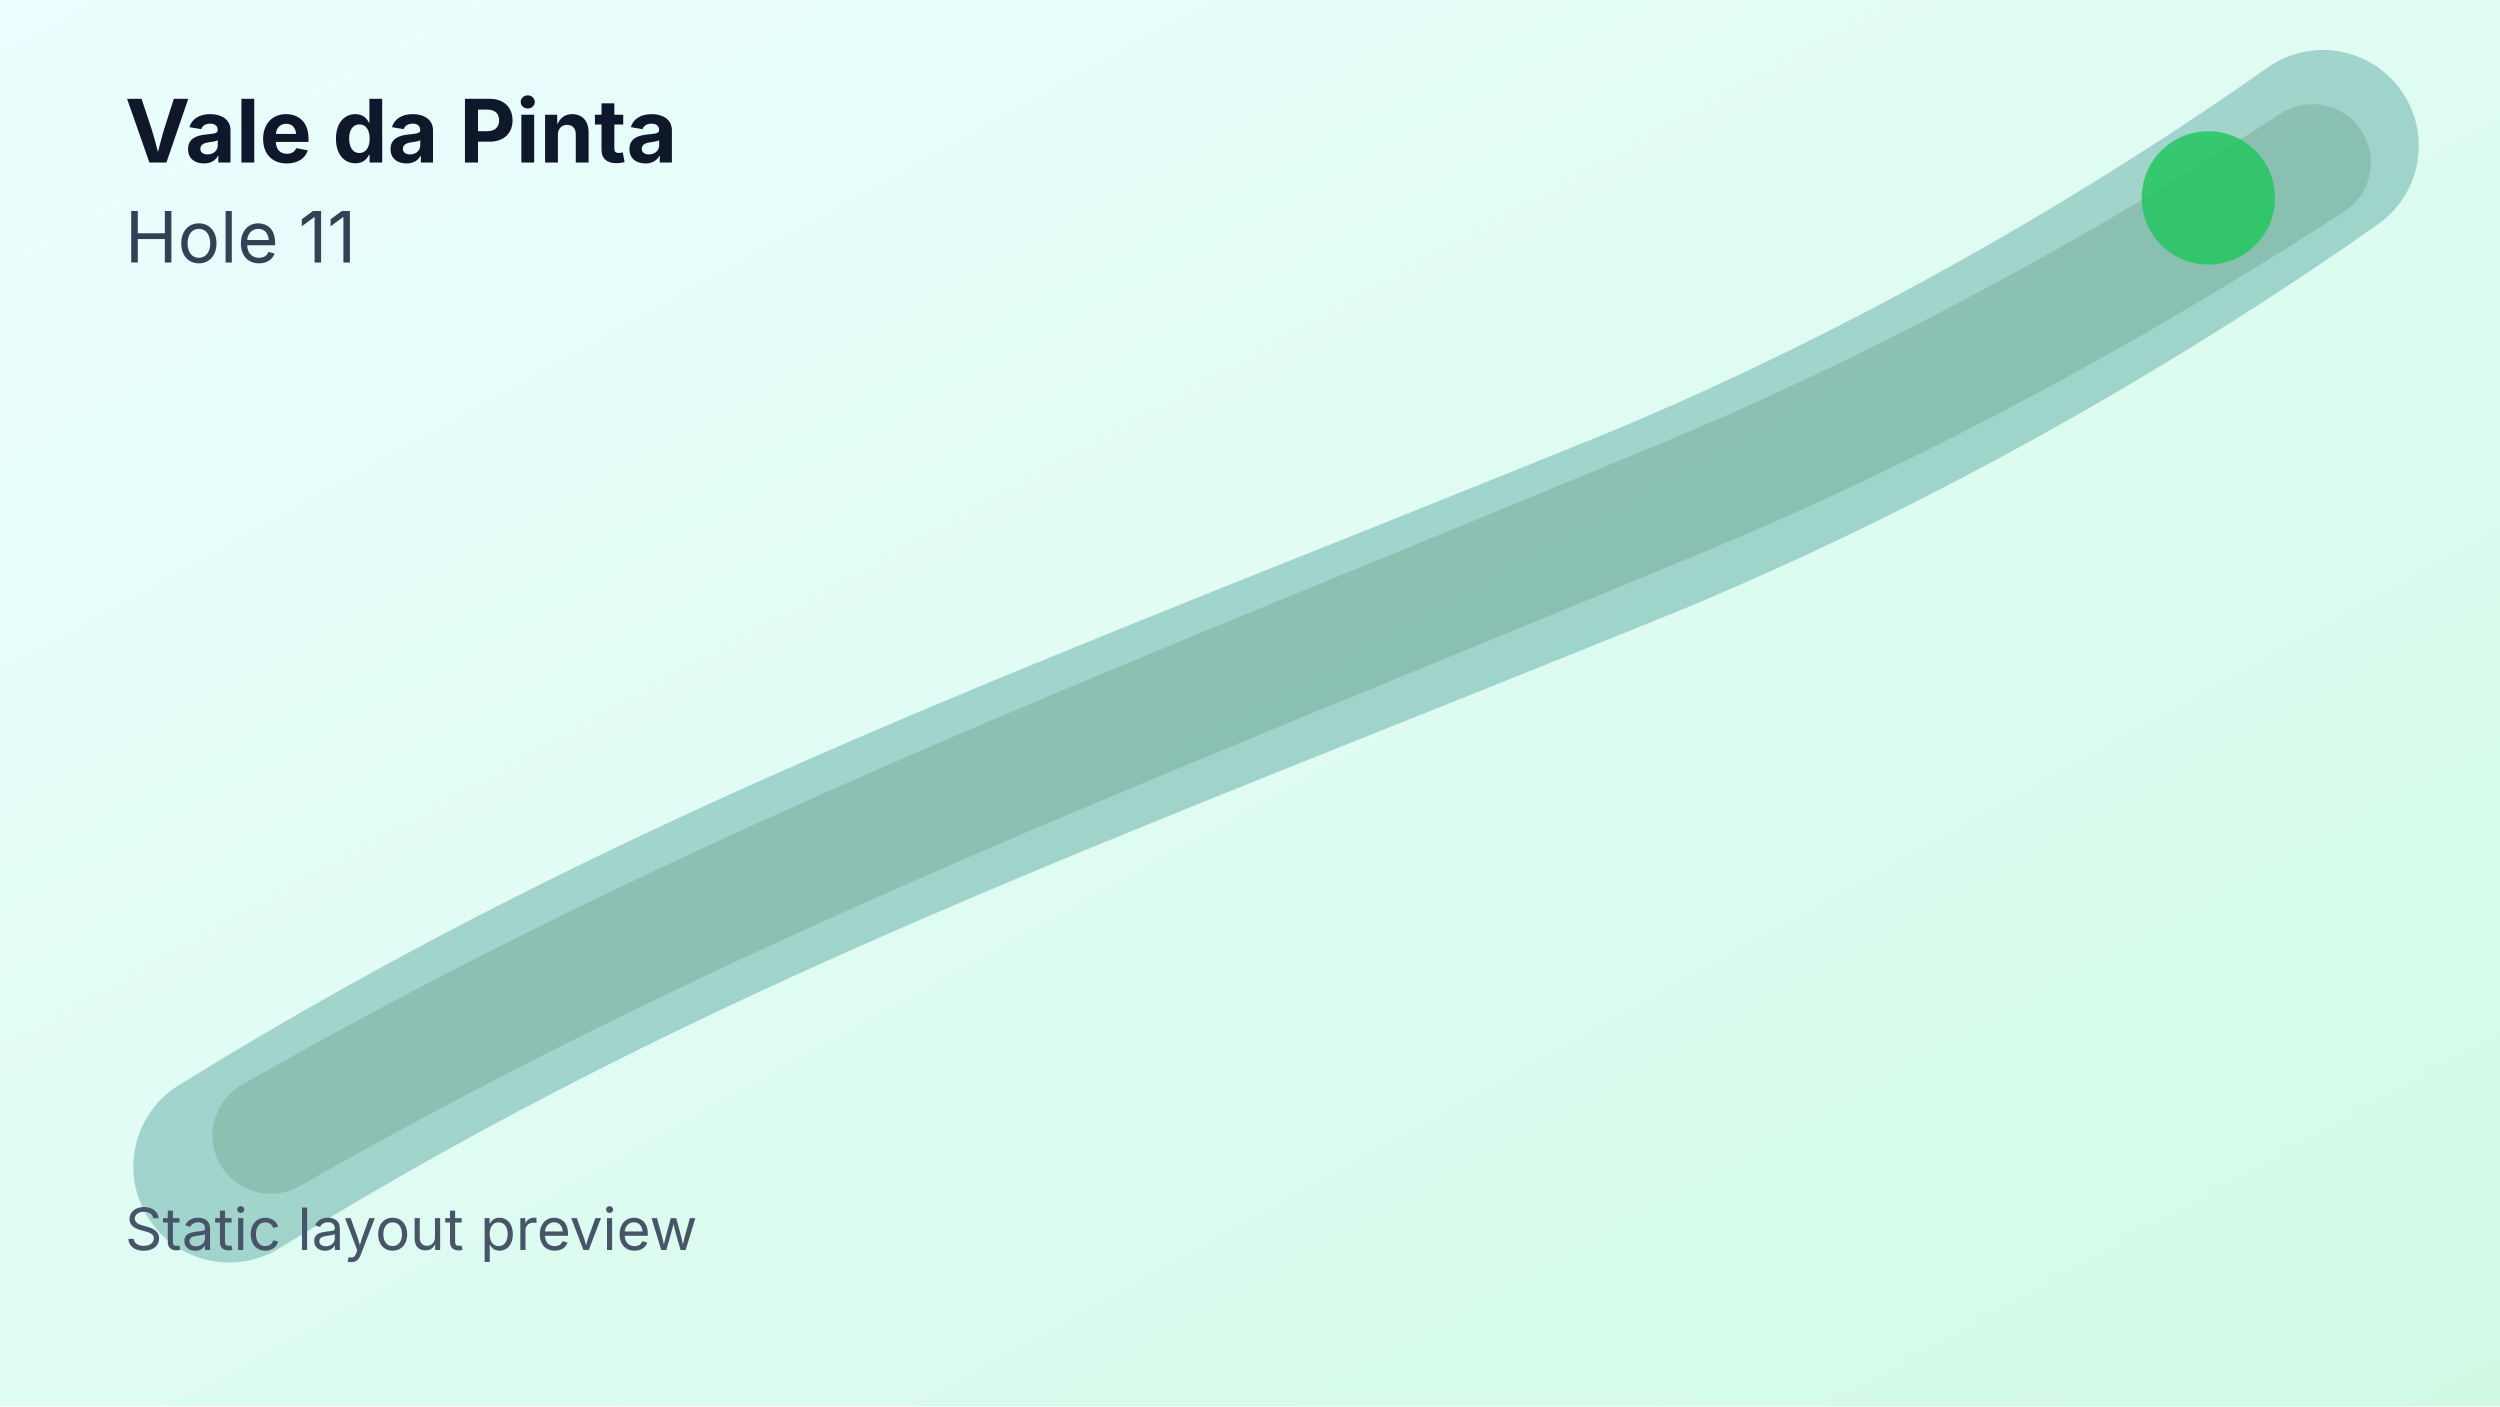
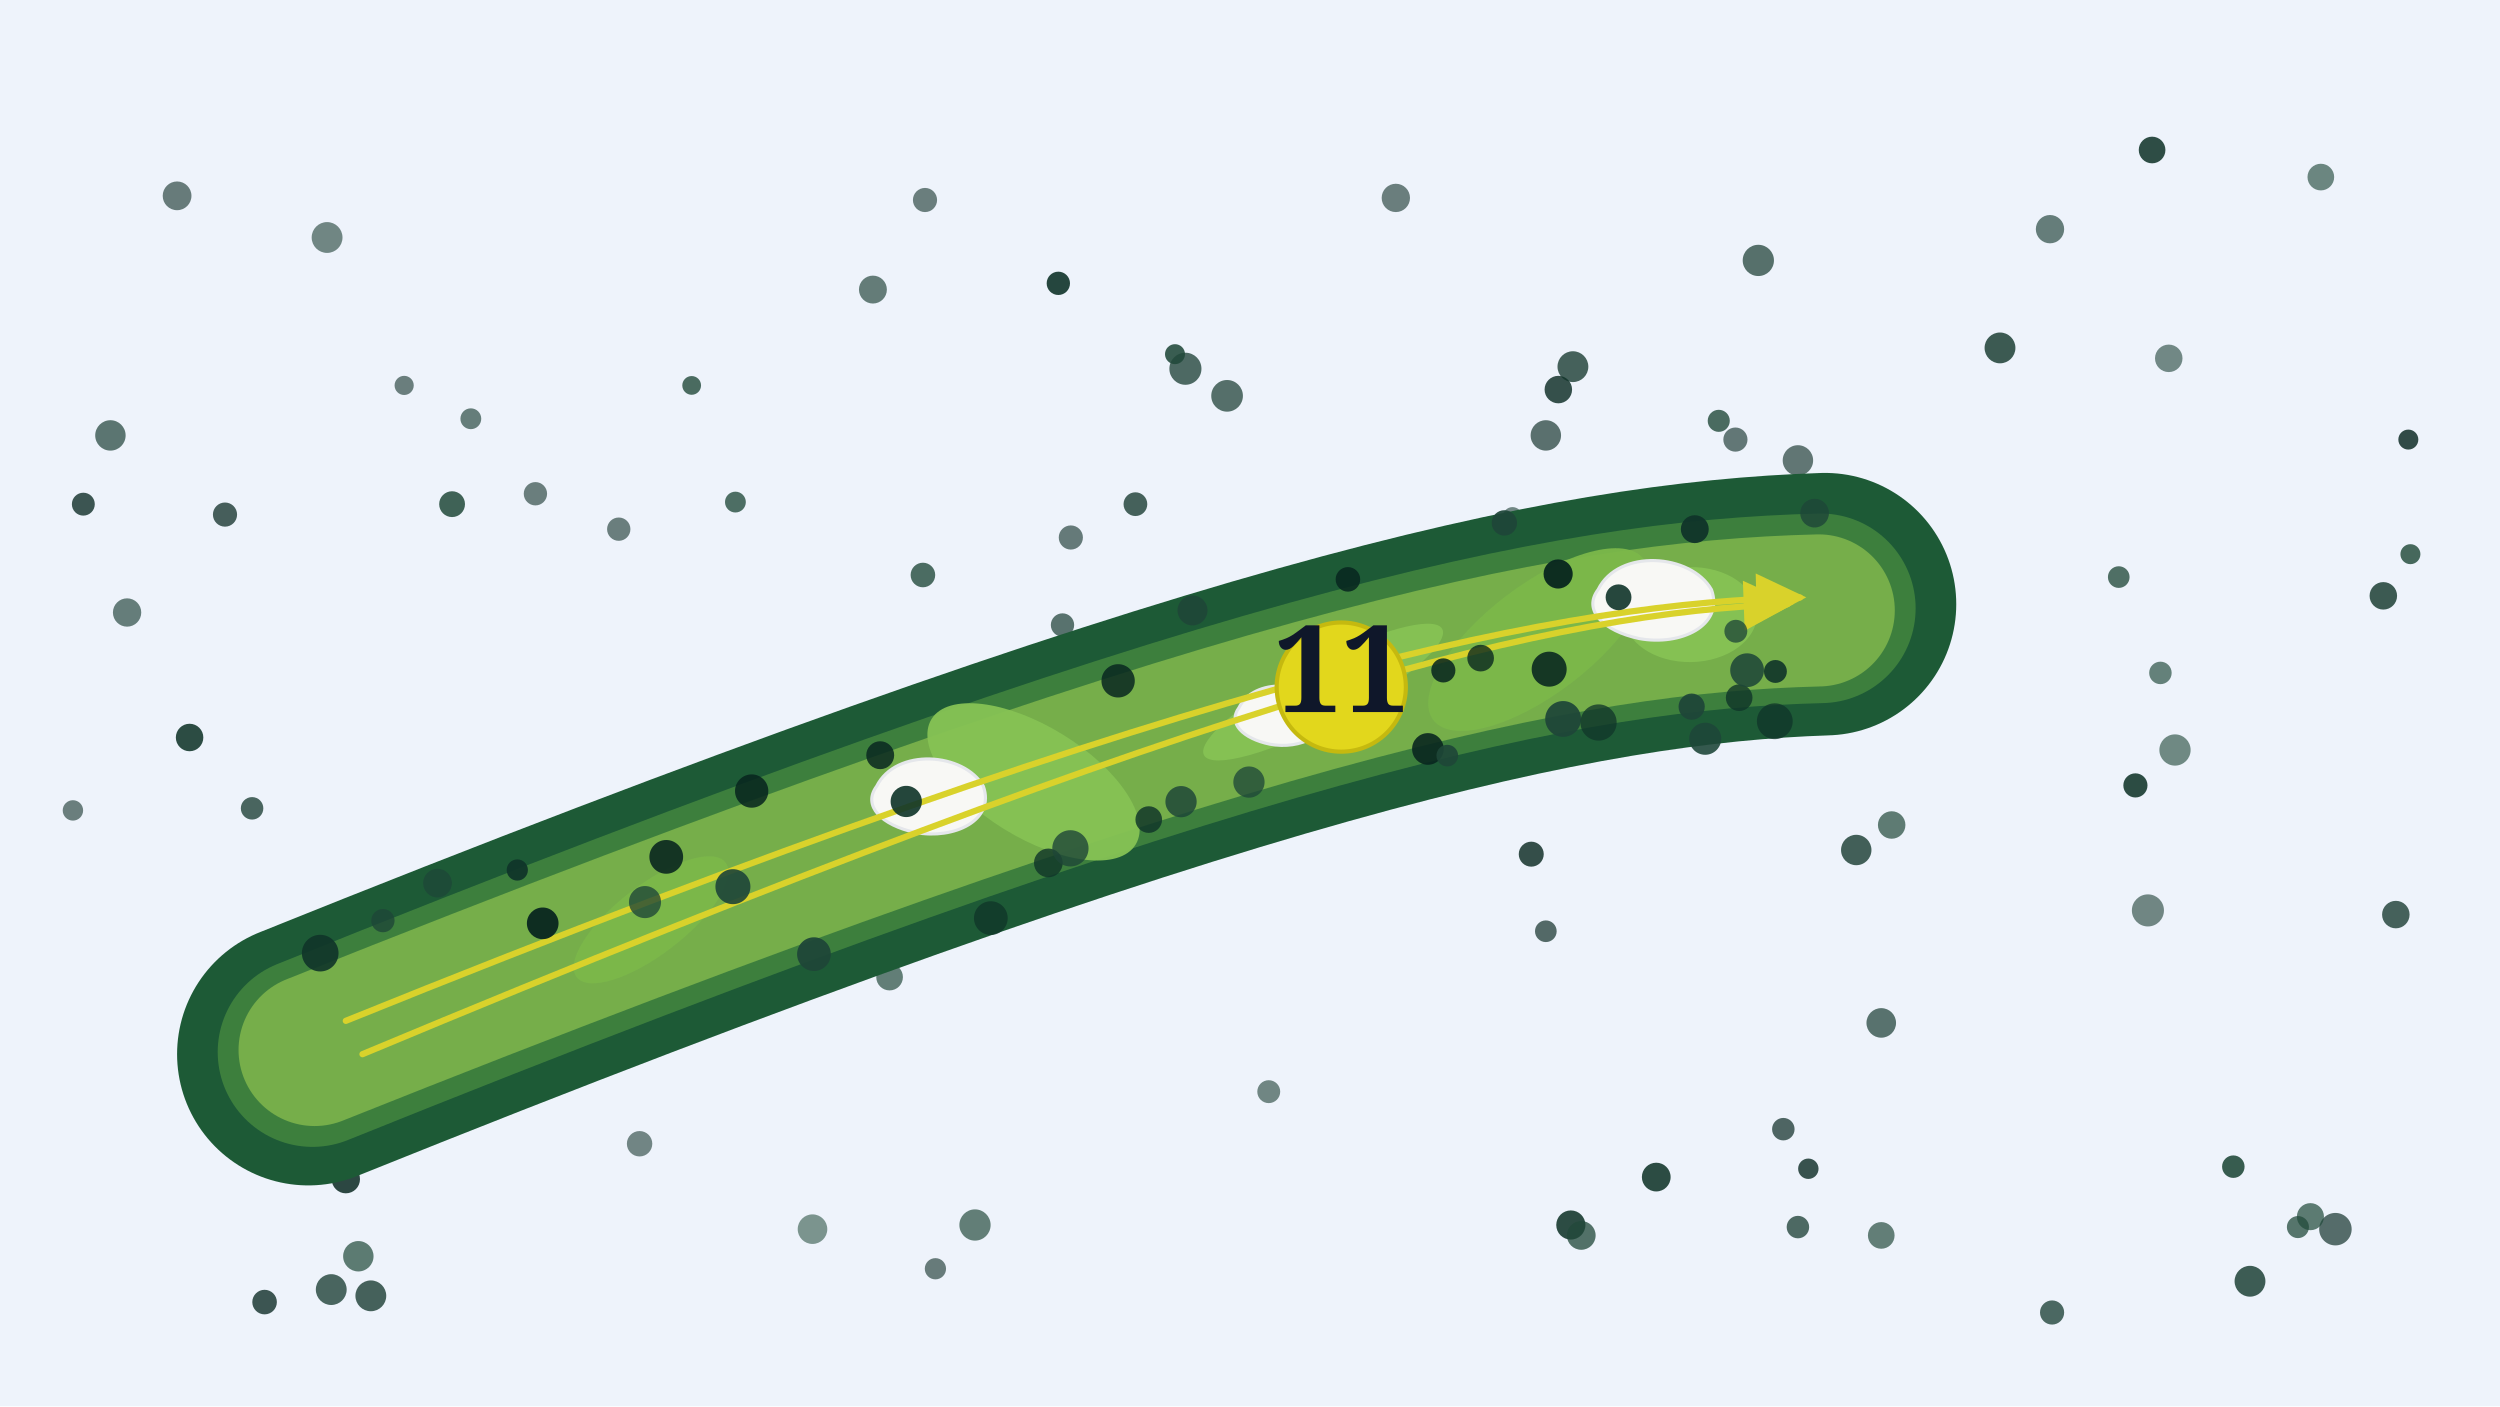
<svg xmlns="http://www.w3.org/2000/svg" viewBox="0 0 1200 675" role="img" aria-label="Vale da Pinta Hole 11">
  <defs>
-     <linearGradient id="bg" x1="0" y1="0" x2="1" y2="1">
-       <stop offset="0%" stop-color="#ecfeff" />
-       <stop offset="100%" stop-color="#d1fae5" />
-     </linearGradient>
+     <marker id="arrow" markerWidth="8" markerHeight="8" refX="7" refY="4" orient="auto">
+       <path d="M0,0 L8,4 L0,8 z" fill="#d9d22b" />
+     </marker>
  </defs>
-   <rect width="1200" height="675" fill="url(#bg)" />
-   <path d="M110 560 C320 430, 520 360, 790 250 C915 198, 1030 130, 1115 70" fill="none" stroke="#0f766e" stroke-opacity="0.30" stroke-width="92" stroke-linecap="round" />
-   <path d="M130 545 C340 425, 540 350, 800 242 C920 193, 1030 130, 1110 78" fill="none" stroke="#14532d" stroke-opacity="0.16" stroke-width="56" stroke-linecap="round" />
-   <circle cx="1060" cy="95" r="32" fill="#22c55e" fill-opacity="0.85" />
-   <text x="60" y="78" fill="#0f172a" font-family="Inter, Arial, sans-serif" font-size="42" font-weight="700">Vale da Pinta</text>
-   <text x="60" y="126" fill="#334155" font-family="Inter, Arial, sans-serif" font-size="34">Hole 11</text>
-   <text x="60" y="600" fill="#475569" font-family="Inter, Arial, sans-serif" font-size="28">Static layout preview</text>
+   <rect width="1200" height="675" fill="#eef3fb" />
+   <circle cx="449.0" cy="609.0" r="5.1" fill="#0b2a23" fill-opacity="0.59" />
+   <circle cx="444.0" cy="96.0" r="5.8" fill="#0b2a23" fill-opacity="0.58" />
+   <circle cx="1041.0" cy="172.0" r="6.6" fill="#103429" fill-opacity="0.56" />
+   <circle cx="85.0" cy="94.0" r="6.9" fill="#0b2a23" fill-opacity="0.59" />
+   <circle cx="1031.0" cy="437.0" r="7.7" fill="#103429" fill-opacity="0.57" />
+   <circle cx="985.0" cy="630.0" r="5.8" fill="#103429" fill-opacity="0.73" />
+   <circle cx="726.0" cy="248.0" r="4.6" fill="#103429" fill-opacity="0.57" />
+   <circle cx="1157.0" cy="266.0" r="4.8" fill="#21493a" fill-opacity="0.82" />
+   <circle cx="257.0" cy="237.0" r="5.6" fill="#0b2a23" fill-opacity="0.58" />
+   <circle cx="589.0" cy="190.0" r="7.6" fill="#103429" fill-opacity="0.69" />
+   <circle cx="1025.0" cy="377.0" r="5.8" fill="#103429" fill-opacity="0.87" />
+   <circle cx="960.0" cy="167.0" r="7.4" fill="#103429" fill-opacity="0.80" />
+   <circle cx="748.0" cy="187.0" r="6.6" fill="#0b2a23" fill-opacity="0.81" />
+   <circle cx="61.0" cy="294.0" r="6.8" fill="#103429" fill-opacity="0.61" />
+   <circle cx="1033.0" cy="72.0" r="6.4" fill="#103429" fill-opacity="0.86" />
+   <circle cx="297.0" cy="254.0" r="5.6" fill="#0b2a23" fill-opacity="0.58" />
+   <circle cx="891.0" cy="408.0" r="7.3" fill="#103429" fill-opacity="0.77" />
+   <circle cx="754.0" cy="588.0" r="7.0" fill="#103429" fill-opacity="0.87" />
+   <circle cx="217.0" cy="242.0" r="6.2" fill="#21493a" fill-opacity="0.85" />
+   <circle cx="984.0" cy="110.0" r="6.8" fill="#103429" fill-opacity="0.61" />
+   <circle cx="1044.0" cy="360.0" r="7.5" fill="#21493a" fill-opacity="0.62" />
+   <circle cx="427.0" cy="469.0" r="6.4" fill="#21493a" fill-opacity="0.68" />
+   <circle cx="159.0" cy="619.0" r="7.4" fill="#103429" fill-opacity="0.74" />
+   <circle cx="468.0" cy="588.0" r="7.5" fill="#21493a" fill-opacity="0.68" />
+   <circle cx="1114.0" cy="85.0" r="6.4" fill="#21493a" fill-opacity="0.64" />
+   <circle cx="353.0" cy="241.0" r="5.0" fill="#21493a" fill-opacity="0.78" />
+   <circle cx="903.0" cy="491.0" r="7.1" fill="#103429" fill-opacity="0.67" />
+   <circle cx="670.0" cy="95.0" r="6.8" fill="#0b2a23" fill-opacity="0.58" />
+   <circle cx="863.0" cy="221.0" r="7.3" fill="#0b2a23" fill-opacity="0.62" />
+   <circle cx="755.0" cy="176.0" r="7.4" fill="#103429" fill-opacity="0.76" />
+   <circle cx="1103.0" cy="589.0" r="5.3" fill="#21493a" fill-opacity="0.74" />
+   <circle cx="157.0" cy="114.0" r="7.4" fill="#103429" fill-opacity="0.57" />
+   <circle cx="743.0" cy="290.0" r="4.8" fill="#0b2a23" fill-opacity="0.85" />
+   <circle cx="1017.0" cy="277.0" r="5.2" fill="#21493a" fill-opacity="0.77" />
+   <circle cx="759.0" cy="593.0" r="6.9" fill="#21493a" fill-opacity="0.76" />
+   <circle cx="172.0" cy="603.0" r="7.3" fill="#21493a" fill-opacity="0.71" />
+   <circle cx="510.0" cy="300.0" r="5.6" fill="#103429" fill-opacity="0.67" />
+   <circle cx="903.0" cy="593.0" r="6.4" fill="#21493a" fill-opacity="0.68" />
+   <circle cx="443.0" cy="276.0" r="5.9" fill="#21493a" fill-opacity="0.79" />
+   <circle cx="390.0" cy="590.0" r="7.1" fill="#21493a" fill-opacity="0.56" />
+   <circle cx="514.0" cy="258.0" r="5.8" fill="#0b2a23" fill-opacity="0.60" />
+   <circle cx="150.0" cy="499.0" r="6.0" fill="#103429" fill-opacity="0.73" />
+   <circle cx="121.0" cy="388.0" r="5.4" fill="#103429" fill-opacity="0.74" />
+   <circle cx="717.0" cy="313.0" r="6.9" fill="#0b2a23" fill-opacity="0.61" />
+   <circle cx="508.0" cy="136.0" r="5.6" fill="#103429" fill-opacity="0.90" />
+   <circle cx="615.0" cy="282.0" r="7.7" fill="#103429" fill-opacity="0.73" />
+   <circle cx="1072.0" cy="560.0" r="5.4" fill="#21493a" fill-opacity="0.89" />
+   <circle cx="569.0" cy="177.0" r="7.7" fill="#103429" fill-opacity="0.72" />
+   <circle cx="108.0" cy="247.0" r="5.8" fill="#0b2a23" fill-opacity="0.74" />
+   <circle cx="833.0" cy="211.0" r="5.8" fill="#0b2a23" fill-opacity="0.61" />
+   <circle cx="825.0" cy="202.0" r="5.3" fill="#21493a" fill-opacity="0.80" />
+   <circle cx="742.0" cy="209.0" r="7.3" fill="#0b2a23" fill-opacity="0.65" />
+   <circle cx="742.0" cy="447.0" r="5.2" fill="#0b2a23" fill-opacity="0.68" />
+   <circle cx="226.0" cy="201.0" r="5.0" fill="#103429" fill-opacity="0.61" />
+   <circle cx="419.0" cy="139.0" r="6.7" fill="#103429" fill-opacity="0.62" />
+   <circle cx="697.0" cy="313.0" r="7.5" fill="#0b2a23" fill-opacity="0.82" />
+   <circle cx="908.0" cy="396.0" r="6.6" fill="#21493a" fill-opacity="0.70" />
+   <circle cx="1156.0" cy="211.0" r="4.8" fill="#0b2a23" fill-opacity="0.83" />
+   <circle cx="53.0" cy="209.0" r="7.3" fill="#103429" fill-opacity="0.66" />
+   <circle cx="863.0" cy="589.0" r="5.4" fill="#103429" fill-opacity="0.72" />
+   <circle cx="1150.0" cy="439.0" r="6.6" fill="#103429" fill-opacity="0.76" />
+   <circle cx="646.0" cy="302.0" r="6.0" fill="#0b2a23" fill-opacity="0.89" />
+   <circle cx="735.0" cy="410.0" r="6.0" fill="#0b2a23" fill-opacity="0.82" />
+   <circle cx="1037.0" cy="323.0" r="5.4" fill="#21493a" fill-opacity="0.67" />
+   <circle cx="194.0" cy="185.0" r="4.6" fill="#0b2a23" fill-opacity="0.58" />
+   <circle cx="609.0" cy="524.0" r="5.5" fill="#103429" fill-opacity="0.57" />
+   <circle cx="545.0" cy="242.0" r="5.7" fill="#103429" fill-opacity="0.76" />
+   <circle cx="91.0" cy="354.0" r="6.6" fill="#103429" fill-opacity="0.87" />
+   <circle cx="1121.0" cy="590.0" r="7.8" fill="#0b2a23" fill-opacity="0.67" />
+   <circle cx="856.0" cy="542.0" r="5.4" fill="#0b2a23" fill-opacity="0.70" />
+   <circle cx="127.0" cy="625.0" r="5.9" fill="#0b2a23" fill-opacity="0.78" />
+   <circle cx="307.0" cy="549.0" r="6.1" fill="#0b2a23" fill-opacity="0.55" />
+   <circle cx="600.0" cy="380.0" r="6.1" fill="#21493a" fill-opacity="0.85" />
+   <circle cx="332.0" cy="185.0" r="4.5" fill="#21493a" fill-opacity="0.80" />
+   <circle cx="740.0" cy="281.0" r="5.2" fill="#0b2a23" fill-opacity="0.80" />
+   <circle cx="35.0" cy="389.0" r="4.9" fill="#0b2a23" fill-opacity="0.58" />
+   <circle cx="718.0" cy="348.0" r="6.9" fill="#103429" fill-opacity="0.72" />
+   <circle cx="166.0" cy="566.0" r="6.8" fill="#0b2a23" fill-opacity="0.85" />
+   <circle cx="178.0" cy="515.0" r="7.0" fill="#21493a" fill-opacity="0.67" />
+   <circle cx="178.0" cy="622.0" r="7.4" fill="#103429" fill-opacity="0.76" />
+   <circle cx="40.0" cy="242.0" r="5.5" fill="#0b2a23" fill-opacity="0.78" />
+   <circle cx="564.0" cy="170.0" r="4.8" fill="#21493a" fill-opacity="0.88" />
+   <circle cx="510.0" cy="374.0" r="6.9" fill="#103429" fill-opacity="0.69" />
+   <circle cx="893.0" cy="342.0" r="5.4" fill="#21493a" fill-opacity="0.69" />
+   <circle cx="868.0" cy="561.0" r="4.9" fill="#0b2a23" fill-opacity="0.80" />
+   <circle cx="1144.0" cy="286.0" r="6.6" fill="#103429" fill-opacity="0.80" />
+   <circle cx="795.0" cy="565.0" r="6.9" fill="#103429" fill-opacity="0.87" />
+   <circle cx="1109.0" cy="584.0" r="6.5" fill="#21493a" fill-opacity="0.71" />
+   <circle cx="844.0" cy="125.0" r="7.5" fill="#103429" fill-opacity="0.68" />
+   <circle cx="1080.0" cy="615.0" r="7.4" fill="#103429" fill-opacity="0.79" />
+   <path d="M 148 506 C 585 330, 755 294, 876 290" fill="none" stroke="#1d5a36" stroke-width="126" stroke-linecap="round" />
+   <path d="M 150 505 C 589 328, 752 295, 874 292" fill="none" stroke="#3d7f3d" stroke-width="91" stroke-linecap="round" fill-opacity="0.96" />
+   <path d="M 151 504 C 589 329, 751 296, 873 293" fill="none" stroke="#76ae4a" stroke-width="73" stroke-linecap="round" fill-opacity="0.92" />
+   <ellipse cx="312.5" cy="441.5" rx="45.1" ry="16.6" fill="#7bb84a" transform="rotate(-37.6 312.5 441.5)" fill-opacity="0.95" />
+   <ellipse cx="496.1" cy="375.3" rx="57.5" ry="26.7" fill="#86c254" transform="rotate(31.6 496.1 375.3)" fill-opacity="0.95" />
+   <ellipse cx="635.1" cy="332.2" rx="64.7" ry="14.3" fill="#86c254" transform="rotate(-27.9 635.1 332.2)" fill-opacity="0.95" />
+   <ellipse cx="738.5" cy="307.0" rx="63.6" ry="26.1" fill="#7bb84a" transform="rotate(-37.4 738.5 307.0)" fill-opacity="0.95" />
+   <ellipse cx="811.4" cy="295.0" rx="32.0" ry="22.8" fill="#86c254" transform="rotate(-0.9 811.4 295.0)" fill-opacity="0.95" />
+   <path d="M 420.8 377.4 C 430.1 358.8, 462.7 361.1, 472.0 377.4 C 477.8 393.7, 458.0 403.1, 439.4 399.6 C 423.1 396.1, 413.8 386.8, 420.8 377.4 Z" fill="#f8f8f5" stroke="#e5e7eb" stroke-width="1.5" />
+   <path d="M 594.7 339.7 C 602.1 324.9, 627.9 326.8, 635.3 339.7 C 639.9 352.6, 624.2 360.0, 609.5 357.2 C 596.5 354.5, 589.2 347.1, 594.7 339.7 Z" fill="#f8f8f5" stroke="#e5e7eb" stroke-width="1.5" />
+   <path d="M 767.1 283.0 C 776.9 263.2, 811.6 265.7, 821.5 283.0 C 827.7 300.3, 806.6 310.2, 786.8 306.5 C 769.5 302.8, 759.6 292.9, 767.1 283.0 Z" fill="#f8f8f5" stroke="#e5e7eb" stroke-width="1.5" />
+   <path d="M 166.0 490.0 C 585.0 320.4, 755.0 289.2, 864.0 286.8" fill="none" stroke="#d9d22b" stroke-width="3" marker-end="url(#arrow)" stroke-linecap="round" />
+   <path d="M 174.0 506.0 C 595.0 330.0, 747.0 294.0, 858.0 290.0" fill="none" stroke="#d9d22b" stroke-width="3" marker-end="url(#arrow)" stroke-linecap="round" />
+   <circle cx="153.7" cy="457.5" r="8.8" fill="#103529" fill-opacity="0.91" />
+   <circle cx="183.8" cy="441.9" r="5.6" fill="#1e4638" fill-opacity="0.78" />
+   <circle cx="210.0" cy="423.9" r="6.9" fill="#1e4638" fill-opacity="0.76" />
+   <circle cx="248.3" cy="417.6" r="5.1" fill="#103529" fill-opacity="0.93" />
+   <circle cx="260.5" cy="443.2" r="7.6" fill="#08261f" fill-opacity="0.94" />
+   <circle cx="309.6" cy="433.0" r="7.7" fill="#1e4638" fill-opacity="0.78" />
+   <circle cx="319.8" cy="411.3" r="8.1" fill="#08261f" fill-opacity="0.89" />
+   <circle cx="351.8" cy="425.6" r="8.4" fill="#1e4638" fill-opacity="0.91" />
+   <circle cx="360.8" cy="379.7" r="8.0" fill="#08261f" fill-opacity="0.86" />
+   <circle cx="390.7" cy="458.0" r="8.1" fill="#1e4638" fill-opacity="0.94" />
+   <circle cx="422.5" cy="362.5" r="6.7" fill="#08261f" fill-opacity="0.84" />
+   <circle cx="435.0" cy="384.7" r="7.5" fill="#103529" fill-opacity="0.91" />
+   <circle cx="475.6" cy="440.7" r="8.1" fill="#103529" fill-opacity="0.79" />
+   <circle cx="503.2" cy="414.2" r="6.9" fill="#103529" fill-opacity="0.81" />
+   <circle cx="513.8" cy="407.2" r="8.7" fill="#1e4638" fill-opacity="0.80" />
+   <circle cx="536.7" cy="326.8" r="8.0" fill="#08261f" fill-opacity="0.84" />
+   <circle cx="551.4" cy="393.4" r="6.4" fill="#103529" fill-opacity="0.83" />
+   <circle cx="566.9" cy="384.8" r="7.5" fill="#1e4638" fill-opacity="0.83" />
+   <circle cx="572.4" cy="293.0" r="7.2" fill="#1e4638" fill-opacity="0.90" />
+   <circle cx="599.5" cy="375.4" r="7.5" fill="#1e4638" fill-opacity="0.76" />
+   <circle cx="637.5" cy="351.6" r="6.2" fill="#1e4638" fill-opacity="0.87" />
+   <circle cx="647.0" cy="278.1" r="5.9" fill="#08261f" fill-opacity="0.87" />
+   <circle cx="641.3" cy="346.3" r="7.9" fill="#1e4638" fill-opacity="0.84" />
+   <circle cx="685.4" cy="359.5" r="7.6" fill="#08261f" fill-opacity="0.89" />
+   <circle cx="692.8" cy="321.8" r="5.8" fill="#08261f" fill-opacity="0.86" />
+   <circle cx="694.7" cy="362.7" r="5.2" fill="#1e4638" fill-opacity="0.90" />
+   <circle cx="710.7" cy="315.9" r="6.4" fill="#08261f" fill-opacity="0.79" />
+   <circle cx="722.1" cy="251.0" r="6.1" fill="#1e4638" fill-opacity="0.93" />
+   <circle cx="747.9" cy="275.5" r="7.0" fill="#08261f" fill-opacity="0.95" />
+   <circle cx="743.6" cy="321.2" r="8.4" fill="#08261f" fill-opacity="0.88" />
+   <circle cx="750.3" cy="345.1" r="8.6" fill="#1e4638" fill-opacity="0.93" />
+   <circle cx="767.3" cy="346.8" r="8.7" fill="#103529" fill-opacity="0.76" />
+   <circle cx="776.9" cy="286.7" r="6.2" fill="#103529" fill-opacity="0.90" />
+   <circle cx="813.5" cy="254.0" r="6.7" fill="#103529" fill-opacity="0.95" />
+   <circle cx="812.0" cy="339.2" r="6.3" fill="#1e4638" fill-opacity="0.93" />
+   <circle cx="818.5" cy="354.6" r="7.7" fill="#1e4638" fill-opacity="0.89" />
+   <circle cx="833.2" cy="303.0" r="5.5" fill="#1e4638" fill-opacity="0.76" />
+   <circle cx="834.8" cy="334.9" r="6.4" fill="#103529" fill-opacity="0.80" />
+   <circle cx="838.6" cy="321.7" r="8.1" fill="#1e4638" fill-opacity="0.86" />
+   <circle cx="852.2" cy="322.3" r="5.5" fill="#103529" fill-opacity="0.91" />
+   <circle cx="851.9" cy="346.2" r="8.6" fill="#103529" fill-opacity="0.78" />
+   <circle cx="871.0" cy="246.3" r="6.9" fill="#1e4638" fill-opacity="0.79" />
+   <circle cx="643.8" cy="329.8" r="31" fill="#e2d71c" stroke="#c5b90f" stroke-width="2" />
+   <text x="643.8" y="341.8" text-anchor="middle" fill="#0f172a" font-family="Georgia, serif" font-size="58" font-weight="700">11</text>
</svg>
